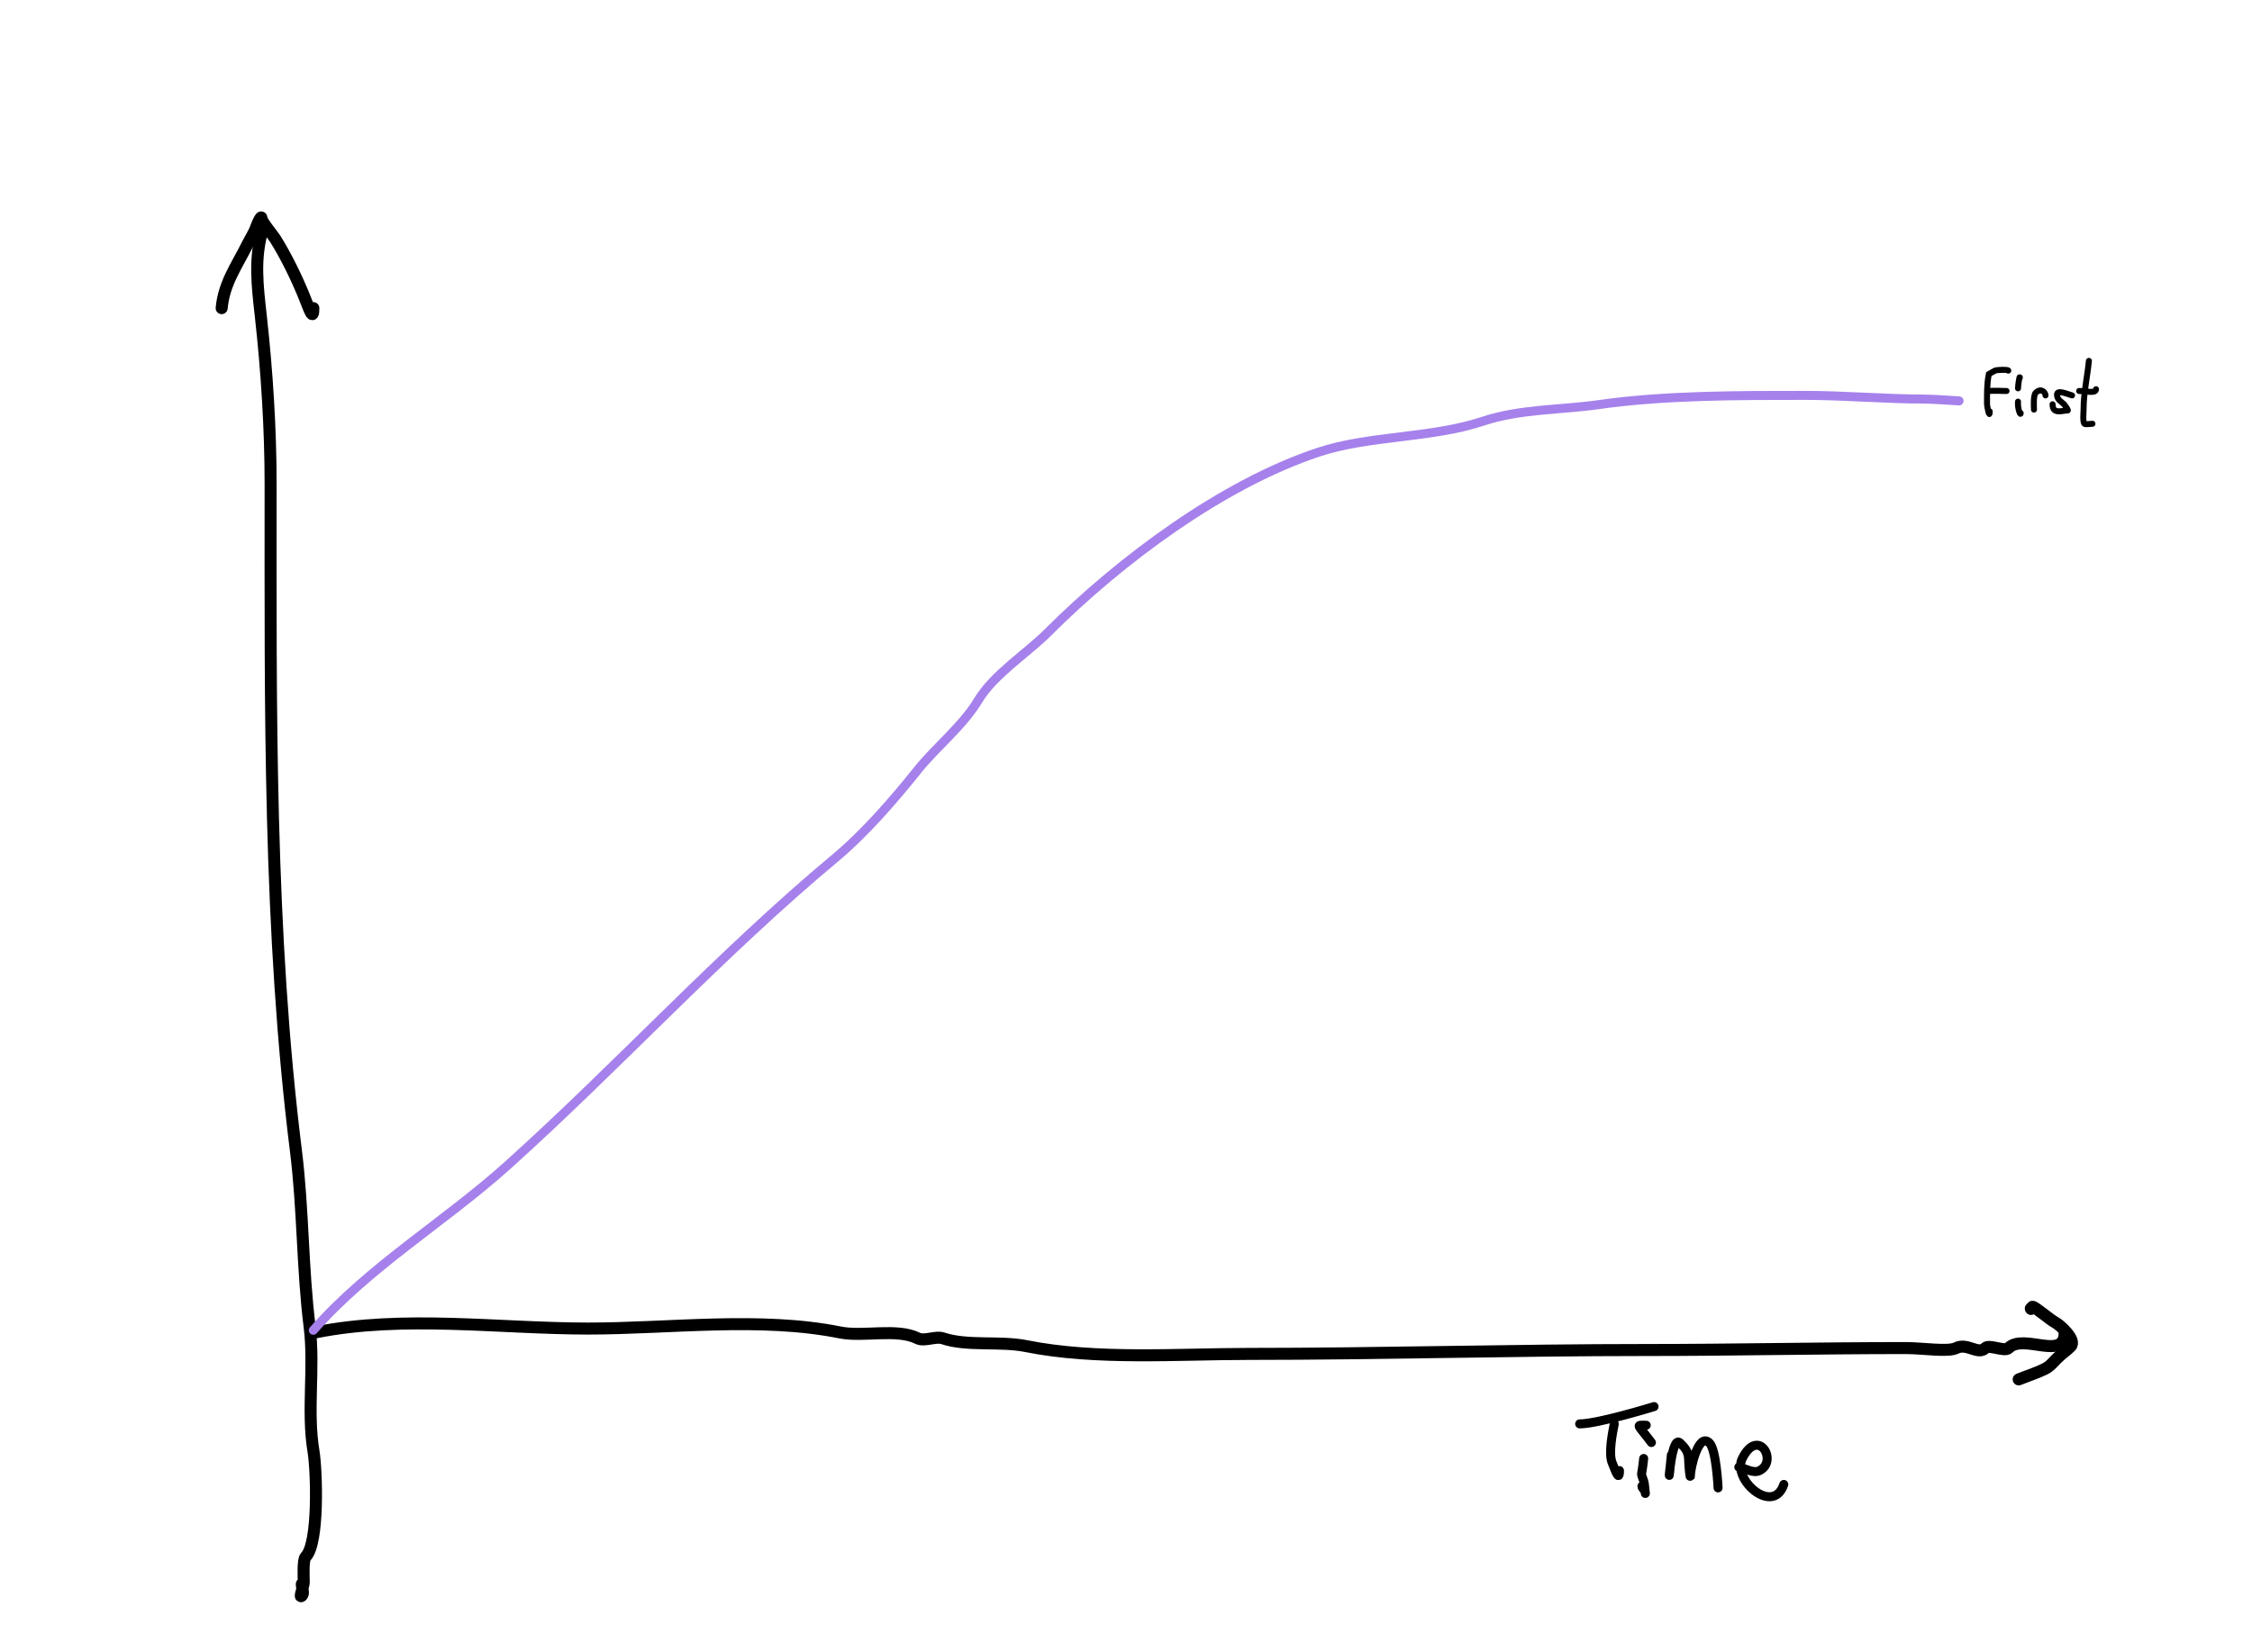
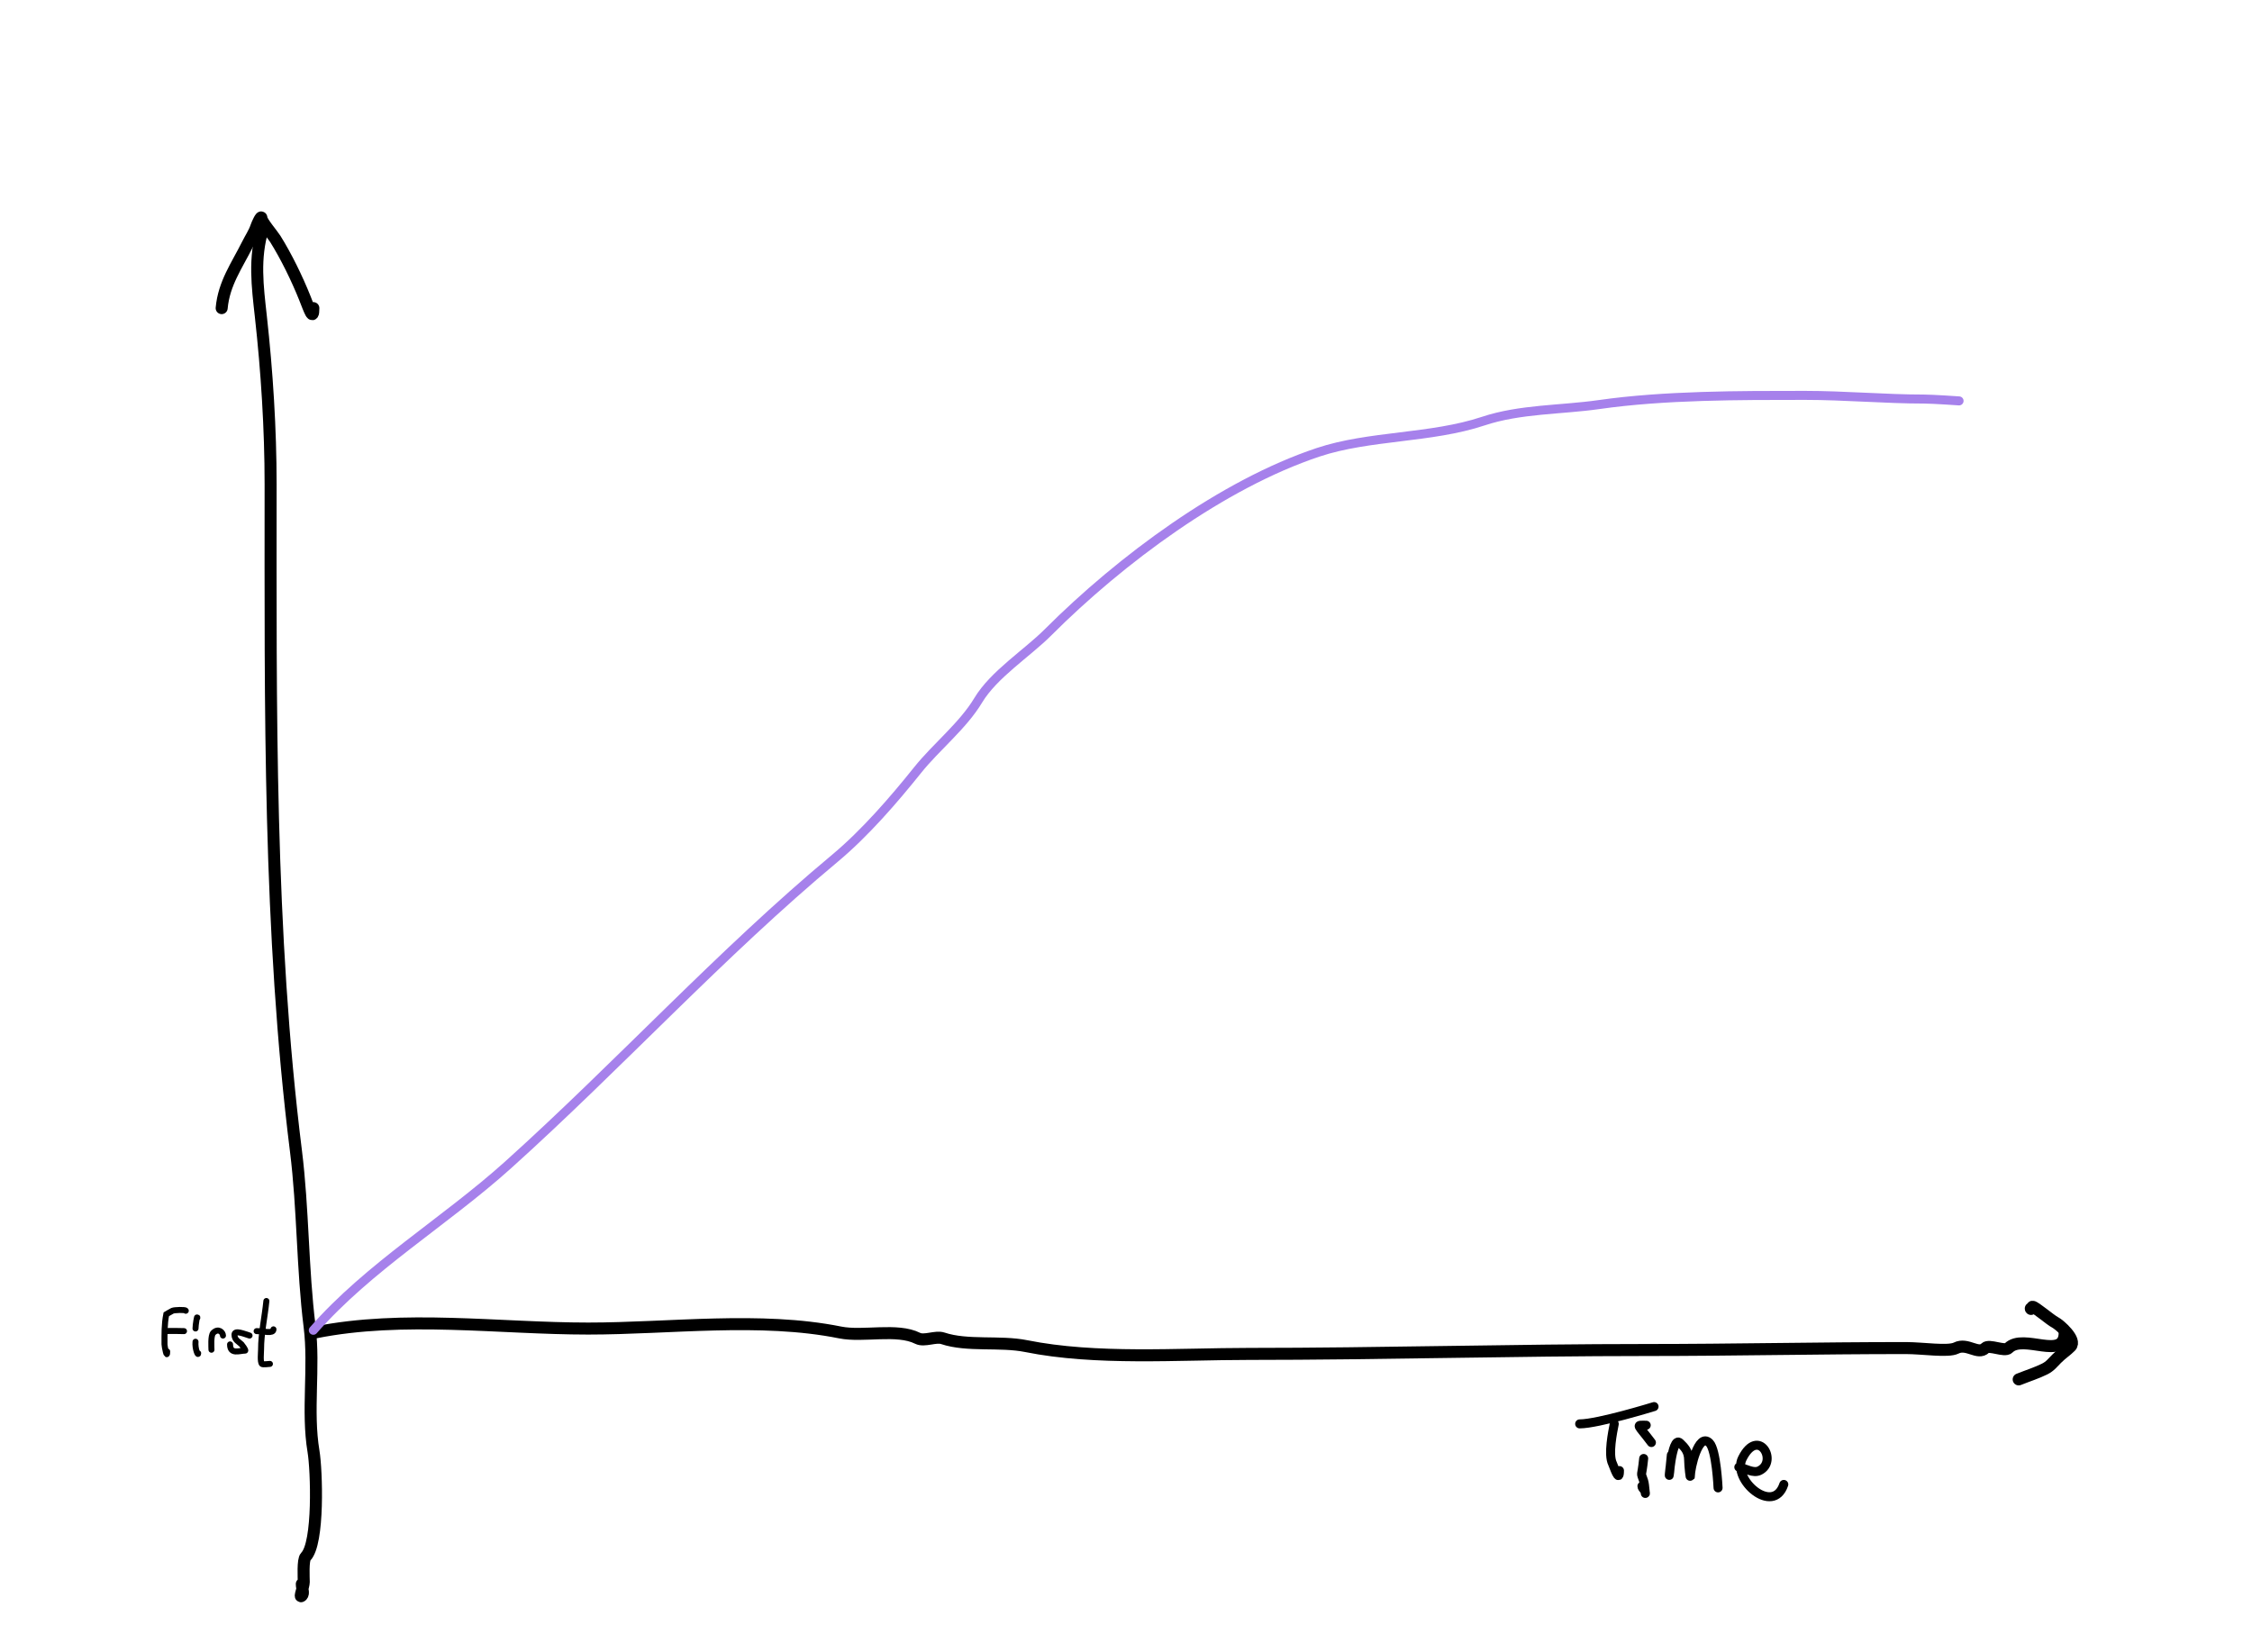
<svg xmlns="http://www.w3.org/2000/svg" xmlns:ns1="https://boxy-svg.com" viewBox="0 0 750 550" width="750px" height="550px">
  <defs>
    <ns1:export>
      <ns1:file format="svg" path="skill_time_graph.svg" />
    </ns1:export>
  </defs>
  <g>
    <path style="stroke: rgb(0, 0, 0); fill: none; stroke-width: 4px; stroke-linecap: round; stroke-linejoin: round;" d="M 73.824 102.619 C 74.574 94.365 78.841 88.551 82.466 81.302 C 83.456 79.321 84.692 77.505 85.347 75.54 C 85.701 74.478 87.075 71.54 87.075 72.66 C 87.075 73.813 90.819 78.189 91.684 79.573 C 95.311 85.376 98.931 92.794 101.478 99.162 C 103.091 103.195 104.359 107.158 104.359 102.619">
      </path>
    <path style="stroke: rgb(0, 0, 0); fill: none; stroke-width: 4px; stroke-linecap: round; stroke-linejoin: round;" d="M 104.922 443.777 C 134.333 437.857 166.213 442.478 195.909 442.478 C 222.999 442.478 253.191 438.422 279.795 443.777 C 287.464 445.32 298.769 442.284 305.608 445.725 C 307.835 446.846 311.613 444.926 313.996 445.725 C 322.166 448.466 332.985 446.56 341.744 448.323 C 365.005 453.005 392.38 450.921 415.952 450.921 C 459.432 450.921 504.271 449.622 548.237 449.622 C 576.904 449.622 605.54 448.973 634.706 448.973 C 640.357 448.973 648.786 450.33 651.483 448.973 C 655.174 447.115 658.76 451.391 661.163 448.973 C 662.453 447.674 667.616 450.272 668.907 448.973 C 673.913 443.933 687.62 453.411 687.62 443.777">
      </path>
    <path style="stroke: rgb(0, 0, 0); fill: none; stroke-width: 4px; stroke-linecap: round; stroke-linejoin: round;" d="M 87.525 76.187 C 84.561 86.066 85.744 95.226 86.876 105.412 C 88.903 123.66 90.123 142.877 90.123 161.265 C 90.123 235.441 89.428 310.274 98.566 383.378 C 100.988 402.756 100.692 422.468 103.112 441.829 C 104.821 455.503 102.151 469.833 104.411 483.394 C 105.46 489.688 106.27 514.007 101.813 518.464 C 100.804 519.473 101.164 525.483 101.164 526.907 C 101.164 528.438 99.432 532.536 100.514 531.453 C 101.355 530.612 100.514 529.1 100.514 527.556">
      </path>
    <path style="stroke: rgb(0, 0, 0); fill: none; stroke-width: 4px; stroke-linecap: round; stroke-linejoin: round;" d="M 672.297 459.41 C 675.369 458.181 678.365 457.24 680.939 455.954 C 682.794 455.026 683.592 453.876 684.971 452.497 C 686.729 450.739 688.094 449.951 689.581 448.464 C 691.771 446.273 685.855 441.128 684.395 440.398 C 682.899 439.65 677.743 435.213 676.906 435.213 C 676.778 435.213 676.33 436.375 676.33 435.789">
      </path>
  </g>
  <g transform="matrix(1, 0, 0, 1, -15.55558, -120.9879)">
    <path style="stroke: rgb(0, 0, 0); fill: none; stroke-width: 3px; stroke-linecap: round; transform-origin: 59.708px 282.559px 0px;" d="M 43.288 273.73 C 41.191 273.101 38.909 271.023 36.95 272.002 C 34.289 273.333 29.977 278.28 32.918 281.22 C 35.646 283.949 40.918 285.188 43.288 287.558 C 43.729 287.999 45.375 292.96 44.44 293.895 C 39.42 298.915 30.613 296.42 30.613 289.862" transform="matrix(0.258819, -0.965926, 0.965926, 0.258819, 0, 0)" />
    <path style="stroke: rgb(0, 0, 0); fill: none; stroke-width: 3px; stroke-linecap: round; transform-origin: 59.708px 282.559px 0px;" d="M 51.354 273.154 C 49.567 279.706 50.201 282.586 50.201 288.71 C 50.201 290.472 50.056 291.876 50.778 293.319 C 51.132 294.027 51.354 296.415 51.354 295.623 C 51.354 295.555 53.658 292.743 53.658 292.743" transform="matrix(0.258819, -0.965926, 0.965926, 0.258819, 0, 0)" />
    <path style="stroke: rgb(0, 0, 0); fill: none; stroke-width: 3px; stroke-linecap: round; transform-origin: 59.708px 282.559px 0px;" d="M 58.843 284.101 C 56.389 286.555 54.388 287.98 52.506 289.862 C 51.428 290.94 59.42 295.047 59.42 295.047" transform="matrix(0.258819, -0.965926, 0.965926, 0.258819, 0, 0)" />
    <path style="stroke: rgb(0, 0, 0); fill: none; stroke-width: 3px; stroke-linecap: round; transform-origin: 59.708px 282.559px 0px;" d="M 65.181 285.253 C 64.719 289.869 69.214 301.243 69.214 295.047" transform="matrix(0.258819, -0.965926, 0.965926, 0.258819, 0, 0)" />
    <path style="stroke: rgb(0, 0, 0); fill: none; stroke-width: 3px; stroke-linecap: round; transform-origin: 59.708px 282.559px 0px;" d="M 64.029 276.611 C 62.718 270.059 62.876 271.65 62.876 269.697" transform="matrix(0.258819, -0.965926, 0.965926, 0.258819, 0, 0)" />
    <path style="stroke: rgb(0, 0, 0); fill: none; stroke-width: 3px; stroke-linecap: round; transform-origin: 59.708px 282.559px 0px;" d="M 76.127 268.545 C 75.603 273.794 73.794 284.015 75.551 289.286 C 76.095 290.916 79.584 301.591 79.584 295.047" transform="matrix(0.258819, -0.965926, 0.965926, 0.258819, 0, 0)" />
    <path style="stroke: rgb(0, 0, 0); fill: none; stroke-width: 3px; stroke-linecap: round; transform-origin: 59.708px 282.559px 0px;" d="M 85.346 267.969 C 84.97 271.722 82.886 283.215 84.769 286.981 C 85.176 287.795 88.802 300.636 88.802 293.895" transform="matrix(0.258819, -0.965926, 0.965926, 0.258819, 0, 0)" />
  </g>
  <g>
    <path style="stroke: rgb(0, 0, 0); fill: none; stroke-width: 3px; stroke-linecap: round;" d="M 526.088 474.224 C 532.206 474.224 550.861 468.463 550.861 468.463" />
    <path style="stroke: rgb(0, 0, 0); fill: none; stroke-width: 3px; stroke-linecap: round;" d="M 537.61 474.224 C 537.092 476.818 535.507 484.42 537.034 487.475 C 537.461 488.328 539.339 494.311 539.339 489.78" />
    <path style="stroke: rgb(0, 0, 0); fill: none; stroke-width: 3px; stroke-linecap: round;" d="M 547.405 485.747 C 546.727 492.522 546.254 489.784 547.405 493.236 C 547.834 494.525 547.981 498.627 547.981 497.269 C 547.981 496.299 546.829 495.78 546.829 494.965" />
    <path style="stroke: rgb(0, 0, 0); fill: none; stroke-width: 3px; stroke-linecap: round;" d="M 549.981 480.436 C 545.229 474.099 544.583 474.675 548.253 474.675" />
    <path style="stroke: rgb(0, 0, 0); fill: none; stroke-width: 3px; stroke-linecap: round;" d="M 556.623 484.594 C 556.431 486.515 556.221 488.434 556.047 490.356 C 555.554 495.774 556.669 477.727 559.503 480.561 C 560.865 481.923 562.384 483.211 562.384 486.323 C 562.384 488.062 562.96 493.247 562.96 491.508 C 562.96 488.986 565.633 476.897 569.298 480.561 C 571.624 482.887 572.178 495.541 572.178 495.541" />
    <path style="stroke: rgb(0, 0, 0); fill: none; stroke-width: 3px; stroke-linecap: round;" d="M 579.092 488.627 C 581.383 489.085 583.916 490.824 586.006 489.78 C 592.269 486.648 585.566 475.104 580.244 485.747 C 576.705 492.825 590.582 504.858 594.071 494.389" />
  </g>
  <g>
-     <path style="stroke-width: 3px; stroke-linecap: round; fill: none; stroke: rgb(166, 129, 235);" d="M 104.344 443.049 C 122.831 421.921 148.227 406.857 169.186 387.994 C 206.033 354.832 240.07 317.506 278.072 285.837 C 288.005 277.56 297.707 266.34 305.6 256.474 C 311.8 248.724 320.669 241.759 325.787 233.229 C 330.953 224.619 342.043 217.584 349.032 210.595 C 373.287 186.34 407.201 161.231 438.955 150.647 C 456.045 144.95 476.574 146.059 494.01 140.248 C 506.201 136.184 519.835 136.558 532.548 134.742 C 554.354 131.627 579.368 131.683 601.061 131.683 C 614.371 131.683 627.852 132.907 640.822 132.907 C 643.59 132.907 652.445 133.519 652.445 133.519" />
-     <path style="stroke: rgb(0, 0, 0); fill: none; stroke-width: 2px; stroke-linecap: round;" d="M 668.836 123.432 C 668.836 123.012 664.961 123.157 664.411 123.432 C 663.897 123.689 662.346 124.612 662.346 124.612 C 661.671 127.986 661.756 131.219 661.756 134.642 C 661.756 135.259 662.641 139.785 662.641 137.002" />
-     <path style="stroke: rgb(0, 0, 0); fill: none; stroke-width: 2px; stroke-linecap: round;" d="M 662.051 130.217 C 663.444 130.078 668.246 130.217 668.246 130.217" />
-     <path style="stroke: rgb(0, 0, 0); fill: none; stroke-width: 2px; stroke-linecap: round;" d="M 672.081 133.757 C 671.853 136.032 672.966 138.63 672.966 137.592" />
-     <path style="stroke: rgb(0, 0, 0); fill: none; stroke-width: 2px; stroke-linecap: round;" d="M 672.081 129.332 C 672.081 128.136 672.671 124.596 672.671 125.792" />
-     <path style="stroke: rgb(0, 0, 0); fill: none; stroke-width: 2px; stroke-linecap: round;" d="M 677.391 136.412 C 677.391 135.619 677.089 131.7 677.981 130.807 C 679.75 129.038 681.226 130.693 681.226 131.692" />
-     <path style="stroke: rgb(0, 0, 0); fill: none; stroke-width: 2px; stroke-linecap: round;" d="M 690.076 131.692 C 688.472 131.211 685.061 129.723 685.061 131.397 C 685.061 133.201 686.511 133.732 687.421 134.642 C 687.551 134.772 688.978 136.707 688.601 136.707 C 686.749 136.707 683.586 138.127 683.586 134.642" />
-     <path style="stroke: rgb(0, 0, 0); fill: none; stroke-width: 2px; stroke-linecap: round;" d="M 692.436 130.217 C 694.724 130.217 698.041 131.206 698.041 129.627" />
-     <path style="stroke: rgb(0, 0, 0); fill: none; stroke-width: 2px; stroke-linecap: round;" d="M 695.681 120.187 C 695.13 125.695 693.911 130.872 693.911 136.412 C 693.911 137.364 693.558 140.484 694.206 141.132 C 694.509 141.435 696.428 141.132 696.861 141.132" />
+     <path style="stroke-width: 3px; stroke-linecap: round; stroke: rgb(166, 129, 235); fill: none;" d="M 104.344 443.049 C 122.831 421.921 148.227 406.857 169.186 387.994 C 206.033 354.832 240.07 317.506 278.072 285.837 C 288.005 277.56 297.707 266.34 305.6 256.474 C 311.8 248.724 320.669 241.759 325.787 233.229 C 330.953 224.619 342.043 217.584 349.032 210.595 C 373.287 186.34 407.201 161.231 438.955 150.647 C 456.045 144.95 476.574 146.059 494.01 140.248 C 506.201 136.184 519.835 136.558 532.548 134.742 C 554.354 131.627 579.368 131.683 601.061 131.683 C 614.371 131.683 627.852 132.907 640.822 132.907 C 643.59 132.907 652.445 133.519 652.445 133.519" />
+     <g transform="matrix(1, 0, 0, 1, -606.9672, 313.1147)">
+       <path style="stroke: rgb(0, 0, 0); fill: none; stroke-width: 2px; stroke-linecap: round;" d="M 668.836 123.432 C 668.836 123.012 664.961 123.157 664.411 123.432 C 663.897 123.689 662.346 124.612 662.346 124.612 C 661.671 127.986 661.756 131.219 661.756 134.642 C 661.756 135.259 662.641 139.785 662.641 137.002" />
+       <path style="stroke: rgb(0, 0, 0); fill: none; stroke-width: 2px; stroke-linecap: round;" d="M 662.051 130.217 C 663.444 130.078 668.246 130.217 668.246 130.217" />
+       <path style="stroke: rgb(0, 0, 0); fill: none; stroke-width: 2px; stroke-linecap: round;" d="M 672.081 133.757 C 671.853 136.032 672.966 138.63 672.966 137.592" />
+       <path style="stroke: rgb(0, 0, 0); fill: none; stroke-width: 2px; stroke-linecap: round;" d="M 672.081 129.332 C 672.081 128.136 672.671 124.596 672.671 125.792" />
+       <path style="stroke: rgb(0, 0, 0); fill: none; stroke-width: 2px; stroke-linecap: round;" d="M 677.391 136.412 C 677.391 135.619 677.089 131.7 677.981 130.807 C 679.75 129.038 681.226 130.693 681.226 131.692" />
+       <path style="stroke: rgb(0, 0, 0); fill: none; stroke-width: 2px; stroke-linecap: round;" d="M 690.076 131.692 C 688.472 131.211 685.061 129.723 685.061 131.397 C 685.061 133.201 686.511 133.732 687.421 134.642 C 687.551 134.772 688.978 136.707 688.601 136.707 C 686.749 136.707 683.586 138.127 683.586 134.642" />
+       <path style="stroke: rgb(0, 0, 0); fill: none; stroke-width: 2px; stroke-linecap: round;" d="M 692.436 130.217 C 694.724 130.217 698.041 131.206 698.041 129.627" />
+       <path style="stroke: rgb(0, 0, 0); fill: none; stroke-width: 2px; stroke-linecap: round;" d="M 695.681 120.187 C 695.13 125.695 693.911 130.872 693.911 136.412 C 693.911 137.364 693.558 140.484 694.206 141.132 C 694.509 141.435 696.428 141.132 696.861 141.132" />
+     </g>
+   </g>
+   <path style="fill: none; stroke-width: 2px; stroke-linecap: round; stroke-dasharray: 10px; stroke: rgb(0, 120, 201); visibility: hidden;" d="M 401.798 127.76 C 399.976 136.867 401.946 146.582 401.222 155.993 C 399.095 183.645 397.436 211.3 395.46 238.963 C 392.552 279.672 387.393 320.91 387.393 361.689 C 387.393 380.508 385.665 398.751 385.665 417.578 C 385.665 424.134 384.004 434.999 386.817 440.625 C 388.868 444.727 389.122 459.567 389.122 463.096 C 389.122 466.189 389.122 468.22 389.122 471.163 C 389.122 472.521 389.698 476.554 389.698 475.196 C 389.698 474.264 389.698 472.996 389.698 471.163">
+     </path>
+   <g style="visibility: hidden;">
+     <path style="fill: none; stroke-linecap: round; stroke-width: 2px; stroke: rgb(0, 120, 201);" d="M 344.18 491.329 C 347.937 487.572 347.297 486.379 348.789 487.872 C 352.799 491.882 344.208 494.786 345.332 494.786 C 347.636 494.786 351.148 501.124 351.094 501.124 C 348.191 501.124 344.18 506.514 344.18 499.396" />
+     <path style="fill: none; stroke-linecap: round; stroke-width: 2px; stroke: rgb(0, 120, 201);" d="M 359.161 493.634 C 361.863 493.364 369.943 492.482 367.227 492.482" />
+     <path style="fill: none; stroke-linecap: round; stroke-width: 2px; stroke: rgb(0, 120, 201);" d="M 363.77 484.991 C 363.712 485.633 361.676 499.607 363.194 501.124 C 363.855 501.785 368.38 506.73 368.38 502.277" />
+     <path style="fill: none; stroke-linecap: round; stroke-width: 2px; stroke: rgb(0, 120, 201);" d="M 377.022 498.243 C 375.678 499.588 372.989 500.375 372.989 502.277 C 372.989 511.142 387.001 498.82 374.717 498.82" />
+     <path style="fill: none; stroke-linecap: round; stroke-width: 2px; stroke: rgb(0, 120, 201);" d="M 403.526 490.177 C 403.526 490.177 396.612 489.601 396.612 489.601 C 395.391 492.348 390.453 495.541 392.579 497.667 C 393.766 498.854 397.225 499.702 398.917 500.548 C 399.378 500.779 401.196 505.158 400.646 505.158 C 398.262 505.158 393.731 507.348 393.731 502.277" />
+     <path style="fill: none; stroke-linecap: round; stroke-width: 2px; stroke: rgb(0, 120, 201);" d="M 415.05 498.243 C 414.677 501.978 413.745 504.429 416.202 506.886 C 416.586 507.27 419.615 510.388 420.236 509.767 C 421.936 508.066 421.388 505.082 421.388 502.277 C 421.388 501.108 420.812 497.651 420.812 498.82 C 420.812 503.091 422.055 513.133 419.66 515.529 C 416.247 518.941 412.169 518.479 412.169 512.072" />
+     <path style="fill: none; stroke-linecap: round; stroke-width: 2px; stroke: rgb(0, 120, 201);" d="M 425.421 505.158 C 427.342 505.158 429.272 505.349 431.183 505.158 C 433.855 504.89 425.997 497.09 425.997 501.7 C 425.997 505.849 425.529 508.723 427.726 510.919 C 428.936 512.13 432.912 509.862 432.912 509.191" />
+     <path style="fill: none; stroke-linecap: round; stroke-width: 2px; stroke: rgb(0, 120, 201);" d="M 440.402 505.158 C 431.821 513.738 441.554 509.191 441.554 509.191" />
+     <path style="fill: none; stroke-linecap: round; stroke-width: 2px; stroke: rgb(0, 120, 201);" d="M 434.064 500.548 C 438.745 500.548 440.066 499.876 441.554 502.853 C 441.618 502.98 442.707 514.79 442.707 510.343" />
+     <path style="fill: none; stroke-linecap: round; stroke-width: 2px; stroke: rgb(0, 120, 201);" d="M 447.892 508.038 C 448.187 505.093 447.839 498.82 451.349 498.82 C 454.637 498.82 455.383 502.802 455.383 501.7" />
+     <path style="fill: none; stroke-linecap: round; stroke-width: 2px; stroke: rgb(0, 120, 201);" d="M 465.754 502.277 C 463.833 501.893 461.941 501.319 459.992 501.124 C 457.258 500.851 465.622 507.594 465.178 508.038 C 462.82 510.396 458.264 515.119 458.264 507.462" />
+   </g>
+   <g style="visibility: hidden;">
+     <path style="fill: none; stroke-width: 3px; stroke: rgb(129, 203, 139);" d="M 92.39 319.052 C 92.39 300.592 101.828 282.094 107.37 265.467 C 115.279 241.741 124.69 214.729 140.212 199.206 C 154.346 185.073 180.083 172.385 199.559 167.516 C 209.18 165.111 218.546 160.838 228.368 158.874 C 249.219 154.703 271.054 153.532 291.171 148.502 C 300.615 146.142 312.591 149.237 321.709 146.198 C 327.331 144.324 336.134 147.052 341.299 144.469 C 351.276 139.481 366.508 141.48 377.598 138.707 C 383.3 137.282 391.362 136.979 397.189 136.979 C 399.286 136.979 404.537 137.914 406.407 136.979 C 409.383 135.491 419.803 137.411 421.964 135.25 C 423.823 133.392 438.793 131.793 440.978 131.793 C 444.892 131.793 460.418 130.215 462.873 127.76 C 464.002 126.63 467.713 127.933 469.211 127.184 C 473.638 124.97 484.789 126.586 488.225 123.151 C 489.192 122.184 493.809 123.239 495.139 122.574 C 502.09 119.099 511.195 122.216 518.762 119.693 C 528.174 116.556 539.989 121.069 549.3 117.965 C 554.977 116.072 564.154 119.469 569.466 116.813 C 572.368 115.362 576.178 117.264 579.261 116.236 C 589.516 112.818 602.412 116.236 613.256 116.236 C 623.37 116.236 631.47 116.813 640.912 116.813 C 646.522 116.813 651.86 118.615 651.86 115.084" />
+     <path style="fill: none; stroke-width: 3px; stroke: rgb(129, 203, 139);" d="M 92.39 289.09 C 93.805 274.936 100.917 265.814 105.066 253.367 C 113.905 226.849 124.957 205.82 141.941 188.835 C 146.971 183.805 153.144 181.217 159.803 177.888 C 172.747 171.415 184.637 162.892 200.711 158.874 C 208.362 156.961 218.31 153.243 225.487 149.655 C 230.392 147.202 237.912 146.981 243.349 145.622 C 255.71 142.531 266.834 138.946 279.648 134.674 C 306.034 125.878 337.274 127.643 365.499 121.998 C 392.145 116.669 420.58 121.048 446.74 114.508 C 454.942 112.457 464.633 114.882 472.668 112.203 C 482.403 108.958 494.556 112.59 504.358 109.322 C 506.65 108.558 510.282 110.393 512.424 109.322 C 520.901 105.084 533.407 110.011 542.386 107.018 C 549.015 104.808 558.365 105.865 565.433 105.865 C 581.1 105.865 596.121 106.441 610.951 106.441 C 622.496 106.441 632.698 105.865 643.793 105.865 C 645.651 105.865 653.588 104.713 653.588 104.713" />
+   </g>
+   <g style="visibility: hidden;" transform="matrix(1, 0, 0, 1, -640.1639, 211.4754)">
+     <path style="stroke: rgb(0, 0, 0); fill: none; stroke-width: 2px; stroke-linecap: round;" d="M 670.298 98.951 C 668.2 98.322 665.508 95.674 663.96 97.222 C 661.257 99.925 657.705 105.331 663.383 108.17 C 666.762 109.859 676.503 104.669 672.602 101.256 C 670.791 99.671 666.264 100.205 666.264 97.799" />
+     <path style="stroke: rgb(0, 0, 0); fill: none; stroke-width: 2px; stroke-linecap: round;" d="M 674.907 94.918 C 675.958 94.918 686.058 92.613 683.55 92.613" />
+     <path style="stroke: rgb(0, 0, 0); fill: none; stroke-width: 2px; stroke-linecap: round;" d="M 679.516 86.851 C 679.516 89.179 676.675 102.447 678.94 104.713 C 680.864 106.637 684.702 104.713 684.702 104.713" />
+     <path style="stroke: rgb(0, 0, 0); fill: none; stroke-width: 2px; stroke-linecap: round;" d="M 685.854 85.699 C 687.152 90.024 687.583 89.862 687.583 92.613 C 687.583 94.466 688.159 95.44 688.159 97.222 C 688.159 98.183 688.159 99.143 688.159 100.103 C 688.159 110.786 689.049 91.199 693.345 95.494 C 694.635 96.784 696.226 108.026 696.226 105.289" />
+     <path style="stroke: rgb(0, 0, 0); fill: none; stroke-width: 2px; stroke-linecap: round;" d="M 702.564 100.68 C 704.1 99.527 705.728 98.487 707.173 97.222 C 710.863 93.994 703.946 90.425 701.411 95.494 C 697.036 104.244 707.411 108.508 712.359 103.56" />
+     <path style="stroke: rgb(0, 0, 0); fill: none; stroke-width: 2px; stroke-linecap: round;" d="M 712.935 97.222 C 713.319 99.335 713.734 101.442 714.087 103.56 C 715.248 110.526 713.265 96.892 715.816 94.342 C 717.539 92.618 721.578 96.646 721.578 96.646" />
+   </g>
+   <path style="fill: none; stroke-width: 2px; stroke-linecap: round; stroke-dasharray: 10px; stroke: rgb(0, 120, 201); visibility: hidden;" d="M 110.827 192.292 C 110.827 234.422 111.98 276.833 111.98 319.052 C 111.98 329.039 111.98 339.026 111.98 349.013 C 111.98 353.542 110.695 358.412 111.98 362.265 C 113.305 366.241 110.435 372.611 111.98 377.246 C 113.179 380.845 110.297 386.557 111.98 389.922 C 116.844 399.651 111.082 414.631 116.013 424.492 C 117.822 428.111 115.276 434.703 117.741 437.168 C 119.289 438.716 118.48 444.407 119.47 446.387 C 123.114 453.674 121.775 465.364 121.775 474.044 C 121.775 477.039 122.373 482.664 120.622 484.415 C 117.971 487.066 121.775 498.82 121.775 498.82">
+     </path>
+   <g style="visibility: hidden;">
+     <path style="fill: none; stroke-width: 2px; stroke-linecap: round; stroke: rgb(0, 120, 201);" d="M 112.556 517.257 C 113.324 515.529 114.158 513.828 114.861 512.072 C 117.949 504.35 115.437 523.595 115.437 523.595" />
+     <path style="fill: none; stroke-width: 2px; stroke-linecap: round; stroke: rgb(0, 120, 201);" d="M 112.556 526.476 C 115.19 525.686 120.622 524.748 120.622 524.748" />
+     <path style="fill: none; stroke-width: 2px; stroke-linecap: round; stroke: rgb(0, 120, 201);" d="M 131.57 518.986 C 131.112 521.277 128.765 527.552 130.417 525.9 C 131.586 524.732 133.298 520.215 133.298 521.867 C 133.298 524.588 136.147 527.085 138.484 524.748 C 141.674 521.558 138.73 518.41 137.908 518.41" />
+     <path style="fill: none; stroke-width: 2px; stroke-linecap: round; stroke: rgb(0, 120, 201);" d="M 143.093 520.714 C 155.489 523.194 147.312 510.272 143.67 523.019 C 143.069 525.122 151.736 527.249 151.736 524.748" />
+     <path style="fill: none; stroke-width: 2px; stroke-linecap: round; stroke: rgb(0, 120, 201);" d="M 154.041 521.291 C 162.183 515.184 156.955 514.92 153.465 518.41 C 149.412 522.462 161.531 527.219 161.531 523.019" />
+     <path style="fill: none; stroke-width: 2px; stroke-linecap: round; stroke: rgb(0, 120, 201);" d="M 164.412 504.581 C 164.412 510.892 164.988 525.324 164.988 525.324" />
+     <path style="fill: none; stroke-width: 2px; stroke-linecap: round; stroke: rgb(0, 120, 201);" d="M 169.021 517.833 C 160.508 526.347 163.225 520.103 166.717 523.595 C 167.621 524.5 168.361 525.324 170.174 525.324" />
+     <path style="fill: none; stroke-width: 2px; stroke-linecap: round; stroke: rgb(0, 120, 201);" d="M 179.393 520.138 C 183.759 520.575 192.645 520.714 192.645 520.714" />
+     <path style="fill: none; stroke-width: 2px; stroke-linecap: round; stroke: rgb(0, 120, 201);" d="M 209.354 518.41 C 204.894 517.518 197.807 519.538 203.016 524.748 C 204.46 526.192 209.354 524.172 209.354 524.172" />
+     <path style="fill: none; stroke-width: 2px; stroke-linecap: round; stroke: rgb(0, 120, 201);" d="M 219.149 523.019 C 217.259 523.859 214.85 523.861 213.387 525.324 C 209.63 529.081 218.573 531.609 218.573 531.086 C 218.573 529.797 220.301 527.629 220.301 527.629" />
+     <path style="fill: none; stroke-width: 2px; stroke-linecap: round; stroke: rgb(0, 120, 201);" d="M 215.692 518.41 C 217.654 519.282 221.454 519.143 221.454 521.291 C 221.454 524.82 221.454 527.629 221.454 527.629" />
+     <path style="fill: none; stroke-width: 2px; stroke-linecap: round; stroke: rgb(0, 120, 201);" d="M 226.063 521.867 C 225.871 523.787 225.662 525.706 225.487 527.629 C 224.987 533.126 225.406 516.6 228.368 519.562 C 230.661 521.855 230.167 522.007 231.825 525.324 C 231.963 525.6 231.728 530.509 231.825 530.509 C 232.871 530.509 232.401 528.781 232.401 528.781" />
+     <path style="fill: none; stroke-width: 2px; stroke-linecap: round; stroke: rgb(0, 120, 201);" d="M 249.687 530.509 C 249.302 528.589 248.885 526.675 248.534 524.748 C 247.586 519.532 250.428 519.728 252.567 521.867 C 253.024 522.324 253.144 527.629 253.144 527.629 C 253.144 527.629 255.448 520.186 255.448 520.714 C 255.448 521.079 258.062 523.328 258.329 523.595 C 259.227 524.493 258.905 529.865 258.905 529.933 C 258.905 530.509 258.905 532.238 258.905 531.662 C 258.905 531.44 258.905 529.933 258.905 529.933" />
+     <path style="fill: none; stroke-width: 2px; stroke-linecap: round; stroke: rgb(0, 120, 201);" d="M 266.972 521.867 C 265.435 523.019 262.363 523.403 262.363 525.324 C 262.363 529.29 265.872 532.761 268.7 529.933 C 268.727 529.906 270.188 524.051 269.277 523.595 C 267.809 522.861 264.667 521.867 264.667 521.867" />
+     <path style="fill: none; stroke-width: 2px; stroke-linecap: round; stroke: rgb(0, 120, 201);" d="M 278.496 523.019 C 276.767 523.787 274.963 524.405 273.31 525.324 C 272.134 525.977 276.305 533.853 279.648 530.509 C 282.01 528.147 279.914 516.637 278.496 513.8 C 278.431 513.671 275.325 506.596 277.343 508.615" />
+     <path style="fill: none; stroke-width: 2px; stroke-linecap: round; stroke: rgb(0, 120, 201);" d="M 284.833 521.867 C 284.798 522.218 283.592 530.509 285.986 530.509 C 287.201 530.509 289.443 532.876 289.443 531.662 C 289.443 530.746 287.714 530.111 287.714 528.781" />
+     <path style="fill: none; stroke-width: 2px; stroke-linecap: round; stroke: rgb(0, 120, 201);" d="M 285.634 515.161 C 285.028 513.798 283.342 510.759 284.834 510.759" />
+     <path style="fill: none; stroke-width: 2px; stroke-linecap: round; stroke: rgb(0, 120, 201);" d="M 300.964 511.81 C 299.088 512.643 297.131 513.314 295.337 514.31 C 295.088 514.449 296.332 522.808 296.587 523.063 C 298.655 525.131 294.287 531.816 297.212 531.816 C 298.072 531.816 297.446 529.315 296.587 529.315" />
+     <path style="fill: none; stroke-width: 2px; stroke-linecap: round; stroke: rgb(0, 120, 201);" d="M 292.211 525.564 C 292.764 525.318 301.589 521.813 301.589 521.813 C 301.852 522.999 302.479 528.33 303.464 529.315 C 303.738 529.589 307.841 532.52 307.841 531.191 C 307.841 530.266 309.162 528.62 309.716 528.065 C 309.795 527.986 309.312 522.033 310.341 523.063 C 311.302 524.024 310.341 530.446 310.341 531.816 C 310.341 533.9 312.425 538.068 310.341 538.068 C 307.05 538.068 302.214 540.208 302.214 535.567" />
+   </g>
+   <path style="fill: none; stroke-width: 2px; stroke-linecap: round; stroke-dasharray: 10px; stroke: rgb(0, 120, 201); visibility: hidden;" d="M 154.617 153.112 C 152.297 176.312 150.584 199.415 150.584 222.83 C 150.584 229.711 147.929 242.297 150.584 247.605 C 154.24 254.918 148.715 268.94 150.584 276.414 C 152.712 284.929 150.456 292.806 151.736 301.766 C 154.12 318.455 154.617 337.017 154.617 353.622 C 154.617 376.19 154.617 400.217 154.617 421.612 C 154.617 429.301 155.769 434.869 155.769 443.506 C 155.769 445.521 156.319 461.84 156.319 460.21">
+     </path>
+   <g transform="matrix(1, 0, 0, 1, 8.140557, 3.618026)" style="visibility: hidden;">
+     <path style="fill: none; stroke-width: 2px; stroke-linecap: round; stroke: rgb(0, 120, 201);" d="M 139.038 472.422 C 140.705 470.964 142.473 469.612 144.04 468.046 C 144.629 467.457 144.04 464.712 144.04 465.545 C 144.04 469.653 144.04 473.219 144.04 476.799 C 144.04 478.674 144.04 484.301 144.04 482.426 C 144.04 481.8 144.04 480.55 144.04 480.55" />
+     <path style="fill: none; stroke-width: 2px; stroke-linecap: round; stroke: rgb(0, 120, 201);" d="M 140.288 483.051 C 142.416 483.051 149.666 483.676 149.666 483.676" />
+     <path style="fill: none; stroke-width: 2px; stroke-linecap: round; stroke: rgb(0, 120, 201);" d="M 156.544 484.926 C 156.223 483.325 154.042 472.422 157.169 472.422 C 159.803 472.422 160.92 475.406 160.92 477.424 C 160.92 478.898 161.545 483.274 161.545 481.8 C 161.545 479.941 161.617 471.797 162.796 471.797 C 167.12 471.797 167.172 489.469 167.172 483.676" />
+     <path style="fill: none; stroke-width: 2px; stroke-linecap: round; stroke: rgb(0, 120, 201);" d="M 176.55 474.923 C 174.466 475.132 172.352 475.138 170.298 475.548 C 168.669 475.874 171.398 488.828 175.299 484.926 C 175.967 484.258 180.115 479.739 177.8 477.424 C 176.541 476.165 172.799 475.548 172.799 475.548" />
+     <path style="fill: none; stroke-width: 2px; stroke-linecap: round; stroke: rgb(0, 120, 201);" d="M 183.427 477.424 C 183.01 479.508 182.557 481.585 182.177 483.676 C 180.207 494.508 183.297 472.917 186.553 476.174 C 188.794 478.414 187.587 481.367 189.054 484.301 C 189.613 485.419 189.054 489.303 189.054 488.052 C 189.054 487.48 189.679 485.551 189.679 485.551" />
+     <path style="fill: none; stroke-width: 2px; stroke-linecap: round; stroke: rgb(0, 120, 201);" d="M 190.304 475.548 C 193.354 474.938 201.558 473.98 201.558 472.422" />
+     <path style="fill: none; stroke-width: 2px; stroke-linecap: round; stroke: rgb(0, 120, 201);" d="M 195.306 461.794 C 195.306 465.388 193.059 482.054 195.931 484.926 C 198.621 487.617 201.558 483.051 201.558 483.051" />
+     <path style="fill: none; stroke-width: 2px; stroke-linecap: round; stroke: rgb(0, 120, 201);" d="M 202.808 459.918 C 204.56 465.76 205.309 470.811 205.309 476.799 C 205.309 478.846 205.934 480.42 205.934 482.426 C 205.934 483.467 205.934 486.593 205.934 485.551 C 205.934 484.545 209.433 475.921 210.936 477.424 C 213.53 480.019 215.312 492.03 215.312 488.052" />
+     <path style="fill: none; stroke-width: 2px; stroke-linecap: round; stroke: rgb(0, 120, 201);" d="M 220.939 478.049 C 222.49 478.049 234.693 479.086 234.693 477.424" />
+     <path style="fill: none; stroke-width: 2px; stroke-linecap: round; stroke: rgb(0, 120, 201);" d="M 254.699 474.923 C 253.032 476.174 249.698 476.59 249.698 478.674 C 249.698 483.958 257.825 481.175 257.825 481.175" />
+     <path style="fill: none; stroke-width: 2px; stroke-linecap: round; stroke: rgb(0, 120, 201);" d="M 265.327 478.049 C 254.787 485.954 267.203 484.753 267.203 481.175" />
+     <path style="fill: none; stroke-width: 2px; stroke-linecap: round; stroke: rgb(0, 120, 201);" d="M 260.326 473.048 C 268.823 474.747 265.358 474.329 268.453 477.424 C 269.298 478.268 267.38 483.676 267.828 483.676 C 268.767 483.676 269.079 482.426 269.079 482.426" />
+     <path style="fill: none; stroke-width: 2px; stroke-linecap: round; stroke: rgb(0, 120, 201);" d="M 272.83 478.674 C 272.83 497.281 271.274 468.366 277.206 474.298 C 278.733 475.825 279.082 478.07 279.082 481.175 C 279.082 482.634 279.082 487.01 279.082 485.551 C 279.082 485.282 278.457 483.676 278.457 483.676" />
+     <path style="fill: none; stroke-width: 2px; stroke-linecap: round; stroke: rgb(0, 120, 201);" d="M 295.337 478.674 C 295.834 481.16 294.794 484.384 296.587 486.177 C 298.517 488.106 300.348 480.54 300.964 479.925 C 301.614 479.274 302.69 484.777 302.839 484.926 C 304.326 486.413 306.127 484.764 307.216 483.676 C 308.368 482.524 306.225 475.548 305.965 475.548 C 304.823 475.548 305.965 476.799 305.965 476.799" />
+     <path style="fill: none; stroke-width: 2px; stroke-linecap: round; stroke: rgb(0, 120, 201);" d="M 312.217 479.925 C 311.989 482.206 312.217 489.094 312.217 486.802 C 312.217 484.811 312.08 477.424 312.842 477.424 C 314.569 477.424 317.844 479.925 317.844 479.925" />
+     <path style="fill: none; stroke-width: 2px; stroke-linecap: round; stroke: rgb(0, 120, 201);" d="M 322.22 479.3 C 322.977 486.866 322.22 489.153 322.22 484.301" />
+     <path style="fill: none; stroke-width: 2px; stroke-linecap: round; stroke: rgb(0, 120, 201);" d="M 320.97 472.422 C 319.137 463.258 321.595 466.17 321.595 466.17" />
+     <path style="fill: none; stroke-width: 2px; stroke-linecap: round; stroke: rgb(0, 120, 201);" d="M 327.847 475.548 C 331.841 473.773 336.919 473.992 335.349 472.422" />
+     <path style="fill: none; stroke-width: 2px; stroke-linecap: round; stroke: rgb(0, 120, 201);" d="M 330.348 460.544 C 330.792 464.982 330.386 488.639 337.225 481.8" />
+     <path style="fill: none; stroke-width: 2px; stroke-linecap: round; stroke: rgb(0, 120, 201);" d="M 341.601 480.55 C 343.685 479.925 345.833 479.482 347.853 478.674 C 353.961 476.231 342.852 468.851 342.852 474.298 C 342.852 480.02 344.814 481.888 347.228 484.301 C 349.364 486.437 353.48 482.426 353.48 482.426" />
+   </g>
+   <path style="fill: none; stroke-width: 3px; stroke: rgb(255, 157, 89); stroke-linecap: round; visibility: hidden;" d="M 102.964 518.927 C 117.804 517.443 130.601 515.687 142.031 511.96">
+     </path>
+   <path style="fill: none; stroke-width: 3px; stroke-linecap: round; stroke: rgb(255, 157, 89); visibility: hidden;" d="M 221.592 440.289 C 226.897 422.608 229.675 406.709 234.391 391.038 C 240.038 372.271 239.292 353.942 244.28 313.172 C 250.204 264.753 246.231 284.468 249.254 265.58 C 252.547 245.003 257.585 217.025 259.263 213.4 C 261.055 209.528 272.505 175.172 278.834 168.228 C 286.419 159.906 296.166 151.281 297.893 150.417">
+     </path>
+   <path style="fill: none; stroke-linecap: round; stroke: rgb(255, 157, 89); stroke-width: 3px; visibility: hidden;" d="M 298.348 149.975 C 312.045 137.99 326.856 130.255 343.168 122.099 C 354.11 116.628 366.653 108.805 379.243 104.608 C 387.592 101.825 395.344 95.254 403.839 93.13 C 417.198 89.79 435.928 85.011 448.112 78.919 C 455.596 75.177 498.504 63.595 505.185 69.319 C 515.807 78.419 503.263 410.719 518.813 408.127 C 536.27 405.218 514.515 68.116 531.728 64.673 C 541.196 62.779 595.653 54.869 604.982 54.869 C 612.875 54.869 625.579 53.042 631.765 49.95 C 632.529 49.567 641.057 48.652 641.057 48.31">
+     </path>
+   <g transform="matrix(1, 0, 0, 1, -597.541, 475)" style="visibility: hidden;">
+     <path style="stroke: rgb(0, 0, 0); fill: none; stroke-width: 2px; stroke-linecap: round;" d="M 653.846 45.481 C 654.084 46.673 654.344 47.86 654.561 49.056 C 655.234 52.76 653.269 45.343 654.561 44.051 C 656.708 41.903 660.281 44.051 660.281 44.051" />
+     <path style="stroke: rgb(0, 0, 0); fill: none; stroke-width: 2px; stroke-linecap: round;" d="M 664.214 41.906 C 663.972 44.328 663.665 47.077 664.929 48.341 C 665.469 48.881 666.717 50.534 666.717 49.771 C 666.717 49.444 669.332 45.011 669.577 44.766 C 669.626 44.717 669.934 42.214 669.934 42.263 C 669.934 46.638 668.988 48.699 671.722 48.699" />
+     <path style="stroke: rgb(0, 0, 0); fill: none; stroke-width: 2px; stroke-linecap: round;" d="M 679.587 43.336 C 678.396 42.978 677.232 42.507 676.012 42.263 C 675.978 42.256 674.269 44.452 674.94 45.123 C 675.061 45.245 680.149 48.341 679.23 48.341 C 678.764 48.341 674.94 53.334 674.94 48.341" />
+     <path style="stroke: rgb(0, 0, 0); fill: none; stroke-width: 2px; stroke-linecap: round;" d="M 681.733 42.263 C 684.116 41.787 688.883 40.833 688.883 40.833" />
+     <path style="stroke: rgb(0, 0, 0); fill: none; stroke-width: 2px; stroke-linecap: round;" d="M 684.593 32.61 C 684.327 35.537 682.311 46.059 684.593 48.341 C 685.969 49.717 688.023 47.984 688.883 47.984" />
+   </g>
+   <path style="fill: none; stroke: rgb(0, 120, 201); stroke-width: 2px; stroke-linecap: round; stroke-dasharray: 8px; visibility: hidden;" d="M 222.946 412.93 C 219.211 431.603 222.21 450.921 222.21 469.609 C 222.21 473.385 222.439 510.398 222.439 510.398">
+     </path>
+   <g style="visibility: hidden;">
+     <path style="fill: none; stroke: rgb(0, 120, 201); stroke-width: 2px; stroke-linecap: round;" d="M 201.338 525.648 C 201.939 522.642 203.278 517.938 207.125 519.861 C 213.427 523.012 204.714 529.024 204.714 529.024 C 204.714 529.024 209.536 528.146 209.536 531.435 C 209.536 537.056 202.302 537.482 202.302 533.364" />
+     <path style="fill: none; stroke: rgb(0, 120, 201); stroke-width: 2px; stroke-linecap: round;" d="M 221.592 529.506 C 216.332 541.342 223.521 524.777 223.521 526.13 C 223.521 527.156 225.933 528.758 225.933 530.953 C 225.933 532.409 225.45 536.749 225.45 535.293 C 225.45 533.594 227.217 524.039 229.309 526.13 C 231.009 527.831 229.776 536.755 231.72 534.811" />
+     <path style="fill: none; stroke: rgb(0, 120, 201); stroke-width: 2px; stroke-linecap: round;" d="M 240.4 529.506 C 239.275 530.631 238.072 531.684 237.025 532.882 C 234.47 535.802 241.585 541.121 243.776 536.74 C 244.423 535.445 246.043 529.024 242.812 529.024 C 241.491 529.024 238.471 529.988 238.471 529.988" />
+     <path style="fill: none; stroke: rgb(0, 120, 201); stroke-width: 2px; stroke-linecap: round;" d="M 247.634 537.704 C 247.432 535.683 246.531 533.159 247.152 531.917 C 247.791 530.639 246.717 528.494 247.634 527.577 C 251.52 523.691 253.421 528.885 253.421 532.4 C 253.421 533.28 253.903 536.74 253.903 536.74" />
+     <path style="fill: none; stroke: rgb(0, 120, 201); stroke-width: 2px; stroke-linecap: round;" d="M 258.244 527.577 C 259.934 527.07 267.947 524.684 267.889 524.684" />
+     <path style="fill: none; stroke: rgb(0, 120, 201); stroke-width: 2px; stroke-linecap: round;" d="M 263.548 515.039 C 263.227 516.807 262.936 518.581 262.584 520.343 C 262.146 522.534 259.206 534.327 261.137 536.258 C 262.01 537.131 266.442 537.704 266.442 537.704" />
+     <path style="fill: none; stroke: rgb(0, 120, 201); stroke-width: 2px; stroke-linecap: round;" d="M 271.265 514.074 C 270.965 517.07 270.782 519.799 270.782 522.755 C 270.782 524.913 270.3 526.408 270.3 528.542 C 270.3 529.828 270.3 531.114 270.3 532.4 C 270.3 547.605 270.739 522.712 276.087 528.059 C 277.443 529.415 277.534 541.441 277.534 538.187" />
+     <path style="fill: none; stroke: rgb(0, 120, 201); stroke-width: 2px; stroke-linecap: round;" d="M 288.143 529.988 C 286.697 529.345 285.273 528.647 283.803 528.059 C 282.722 527.627 281.345 531.388 282.356 532.4 C 282.765 532.808 288.535 534.902 286.697 536.74 C 285.054 538.383 279.945 540.197 279.945 535.293" />
+   </g>
+   <path style="stroke-width: 2px; stroke-linecap: round; stroke-dasharray: 8px; stroke: rgb(0, 120, 201); fill: none; visibility: hidden;" d="M 304.645 96.978 C 296.755 114.73 299.135 136.53 299.135 156.009 C 299.135 161.708 300.94 171.059 299.135 176.473 C 294.115 191.534 299.155 208.643 295.987 224.485 C 292.877 240.032 297.803 256.874 295.2 272.497 C 290.939 298.062 293.625 328.333 293.625 354.354 C 293.625 382.412 287.329 409.331 287.329 436.997 C 287.329 447.988 288.116 451.996 288.116 462.971 C 288.116 467.889 288.116 479.811 288.116 474.777">
+     </path>
+   <g style="visibility: hidden;">
+     <path style="fill: none; stroke: rgb(0, 120, 201); stroke-width: 2px; stroke-linecap: round;" d="M 278.671 492.137 C 280.129 491.044 281.672 490.057 283.044 488.857 C 283.843 488.158 284.683 485.062 284.683 486.124 C 284.683 495.277 283.59 504.708 283.59 504.708" />
+     <path style="fill: none; stroke: rgb(0, 120, 201); stroke-width: 2px; stroke-linecap: round;" d="M 279.764 506.895 C 283.445 506.158 289.056 505.801 289.056 505.801" />
+     <path style="fill: none; stroke: rgb(0, 120, 201); stroke-width: 2px; stroke-linecap: round;" d="M 304.36 497.056 C 304.32 497.461 302.973 505.213 303.814 506.895 C 304.039 507.345 306.496 508.585 307.093 507.988 C 308.855 506.226 310.073 504.214 311.466 501.429 C 312.036 500.288 311.466 496.327 311.466 497.603 C 311.466 500.149 310.016 502.142 308.733 504.708 C 307.367 507.441 315.443 514.943 311.466 518.919 C 311.205 519.181 299.988 517.826 299.988 517.826" />
+     <path style="fill: none; stroke: rgb(0, 120, 201); stroke-width: 2px; stroke-linecap: round;" d="M 316.385 504.162 C 318.207 504.162 320.037 504.327 321.851 504.162 C 323.464 504.015 324.379 498.696 322.944 498.696 C 320.935 498.696 319.465 500.336 319.118 500.336 C 318.345 500.336 317.478 501.202 317.478 501.975 C 317.478 505.025 317.865 507.282 319.118 508.534 C 320.904 510.32 325.677 508.534 325.677 508.534" />
+     <path style="fill: none; stroke: rgb(0, 120, 201); stroke-width: 2px; stroke-linecap: round;" d="M 335.516 503.615 C 333.24 504.298 327.824 505.761 329.503 507.441 C 333.917 511.855 333.668 506.895 336.062 506.895" />
+     <path style="fill: none; stroke: rgb(0, 120, 201); stroke-width: 2px; stroke-linecap: round;" d="M 328.957 499.789 C 334.242 498.732 333.745 498.018 335.516 499.789 C 337.679 501.952 335.516 507.988 335.516 507.988" />
+     <path style="fill: none; stroke: rgb(0, 120, 201); stroke-width: 2px; stroke-linecap: round;" d="M 340.982 508.534 C 341.08 507.555 342.028 499.789 343.715 499.789 C 346.021 499.789 348.634 499.242 348.634 499.242" />
+   </g>
+   <g style="visibility: hidden;">
+     <path style="fill: none; stroke: rgb(0, 0, 0); stroke-linecap: round; stroke-width: 2px;" d="M 549.203 381.812 C 548.007 382.343 546.831 382.92 545.616 383.406 C 541.343 385.115 544.364 370.596 548.406 374.638 C 551.512 377.743 548.804 382.615 548.804 387.79 C 548.804 389.744 549.399 393.173 548.007 394.565 C 544.407 398.165 541.63 391.058 541.63 389.384" />
+     <path style="fill: none; stroke: rgb(0, 0, 0); stroke-linecap: round; stroke-width: 2px;" d="M 553.587 373.841 C 553.656 374.528 553.433 381.657 554.384 382.609 C 555.159 383.383 557.572 384.501 557.572 383.406 C 557.572 382.071 559.565 379.827 559.565 377.428 C 559.565 376.092 559.964 372.107 559.964 373.442 C 559.964 375.769 558.514 379.708 559.565 381.812 C 560.73 384.14 562.355 383.007 562.355 383.007" />
+     <path style="fill: none; stroke: rgb(0, 0, 0); stroke-linecap: round; stroke-width: 2px;" d="M 567.536 359.094 C 567.012 364.859 566.739 370.44 566.739 376.232 C 566.739 377.824 566.036 381.202 566.739 382.609 C 567.311 383.753 569.928 385.04 569.928 382.609" />
+     <path style="fill: none; stroke: rgb(0, 0, 0); stroke-linecap: round; stroke-width: 2px;" d="M 580.688 364.275 C 580.157 362.947 579.686 361.592 579.094 360.29 C 576.111 353.727 574.525 365.967 574.312 367.464 C 573.763 371.306 575.109 374.899 575.109 378.623 C 575.109 379.782 575.422 381.641 575.906 382.609 C 576.143 383.084 575.906 384.734 575.906 384.203 C 575.906 384.061 574.248 382.147 573.913 381.812" />
+     <path style="fill: none; stroke: rgb(0, 0, 0); stroke-linecap: round; stroke-width: 2px;" d="M 569.928 375.833 C 570.83 375.669 577.61 375.778 579.094 375.036 C 579.766 374.7 579.937 373.442 580.688 373.442" />
+     <path style="fill: none; stroke: rgb(0, 0, 0); stroke-linecap: round; stroke-width: 2px;" d="M 594.239 377.029 C 592.802 377.827 588.023 380.538 589.457 383.406 C 589.911 384.315 593.018 388.213 594.638 386.594 C 599.282 381.95 595.649 378.623 591.848 378.623" />
+     <path style="fill: none; stroke: rgb(0, 0, 0); stroke-linecap: round; stroke-width: 2px;" d="M 608.986 371.051 C 608.431 370.052 605.018 363.062 603.406 364.674 C 602.584 365.496 603.355 367.217 603.007 368.261 C 601.914 371.539 602.648 379.498 604.203 382.609 C 605.371 384.945 603.007 388.702 603.007 386.594" />
+     <path style="fill: none; stroke: rgb(0, 0, 0); stroke-linecap: round; stroke-width: 2px;" d="M 599.819 381.413 C 601.672 380.857 603.464 379.819 605.399 379.819 C 606.138 379.819 608.986 380.425 608.986 379.42" />
+     <path style="fill: none; stroke: rgb(0, 0, 0); stroke-linecap: round; stroke-width: 2px;" d="M 556.377 412.5 C 554.933 413.078 553.092 412.995 551.993 414.094 C 547.905 418.182 555.978 417.283 555.978 417.283" />
+     <path style="fill: none; stroke: rgb(0, 0, 0); stroke-linecap: round; stroke-width: 2px;" d="M 549.601 408.116 C 554.611 407.615 554.535 407.47 556.775 409.71 C 557.281 410.216 557.572 418.444 557.572 417.681" />
+     <path style="fill: none; stroke: rgb(0, 0, 0); stroke-linecap: round; stroke-width: 2px;" d="M 567.138 409.312 C 555.075 410.518 571.338 413.481 568.333 416.486 C 567.031 417.788 563.769 418.298 562.355 416.884 C 562.217 416.746 561.957 414.891 561.957 414.891" />
+     <path style="fill: none; stroke: rgb(0, 0, 0); stroke-linecap: round; stroke-width: 2px;" d="M 571.92 408.514 C 572.717 409.577 573.666 410.542 574.312 411.703 C 574.782 412.551 571.892 416.058 573.116 417.283 C 573.502 417.668 575.652 418.732 576.304 418.08 C 577.7 416.684 578.38 415.207 579.493 414.094 C 579.745 413.842 579.891 411.292 579.891 410.906 C 579.891 410.374 579.891 408.78 579.891 409.312 C 579.891 414.536 578.706 418.888 581.486 421.667 C 581.876 422.057 582.42 426.71 581.884 427.246 C 580.903 428.228 578 429.689 576.304 428.841 C 575.046 428.211 572.319 424.855 572.319 424.855" />
+     <path style="fill: none; stroke: rgb(0, 0, 0); stroke-linecap: round; stroke-width: 2px;" d="M 584.275 411.304 C 584.408 412.633 584.563 413.959 584.674 415.29 C 585.276 422.511 583.958 412.419 586.268 410.109 C 586.597 409.78 588.539 408.394 589.058 408.913 C 590.78 410.635 589.855 416.884 589.855 416.884" />
+     <path style="fill: none; stroke: rgb(0, 0, 0); stroke-linecap: round; stroke-width: 2px;" d="M 600.616 410.906 C 599.287 411.304 596.63 410.714 596.63 412.101 C 596.63 414.319 595.645 416.696 597.029 418.08 C 598.854 419.905 603.804 417.495 603.804 415.29" />
  </g>
</svg>
